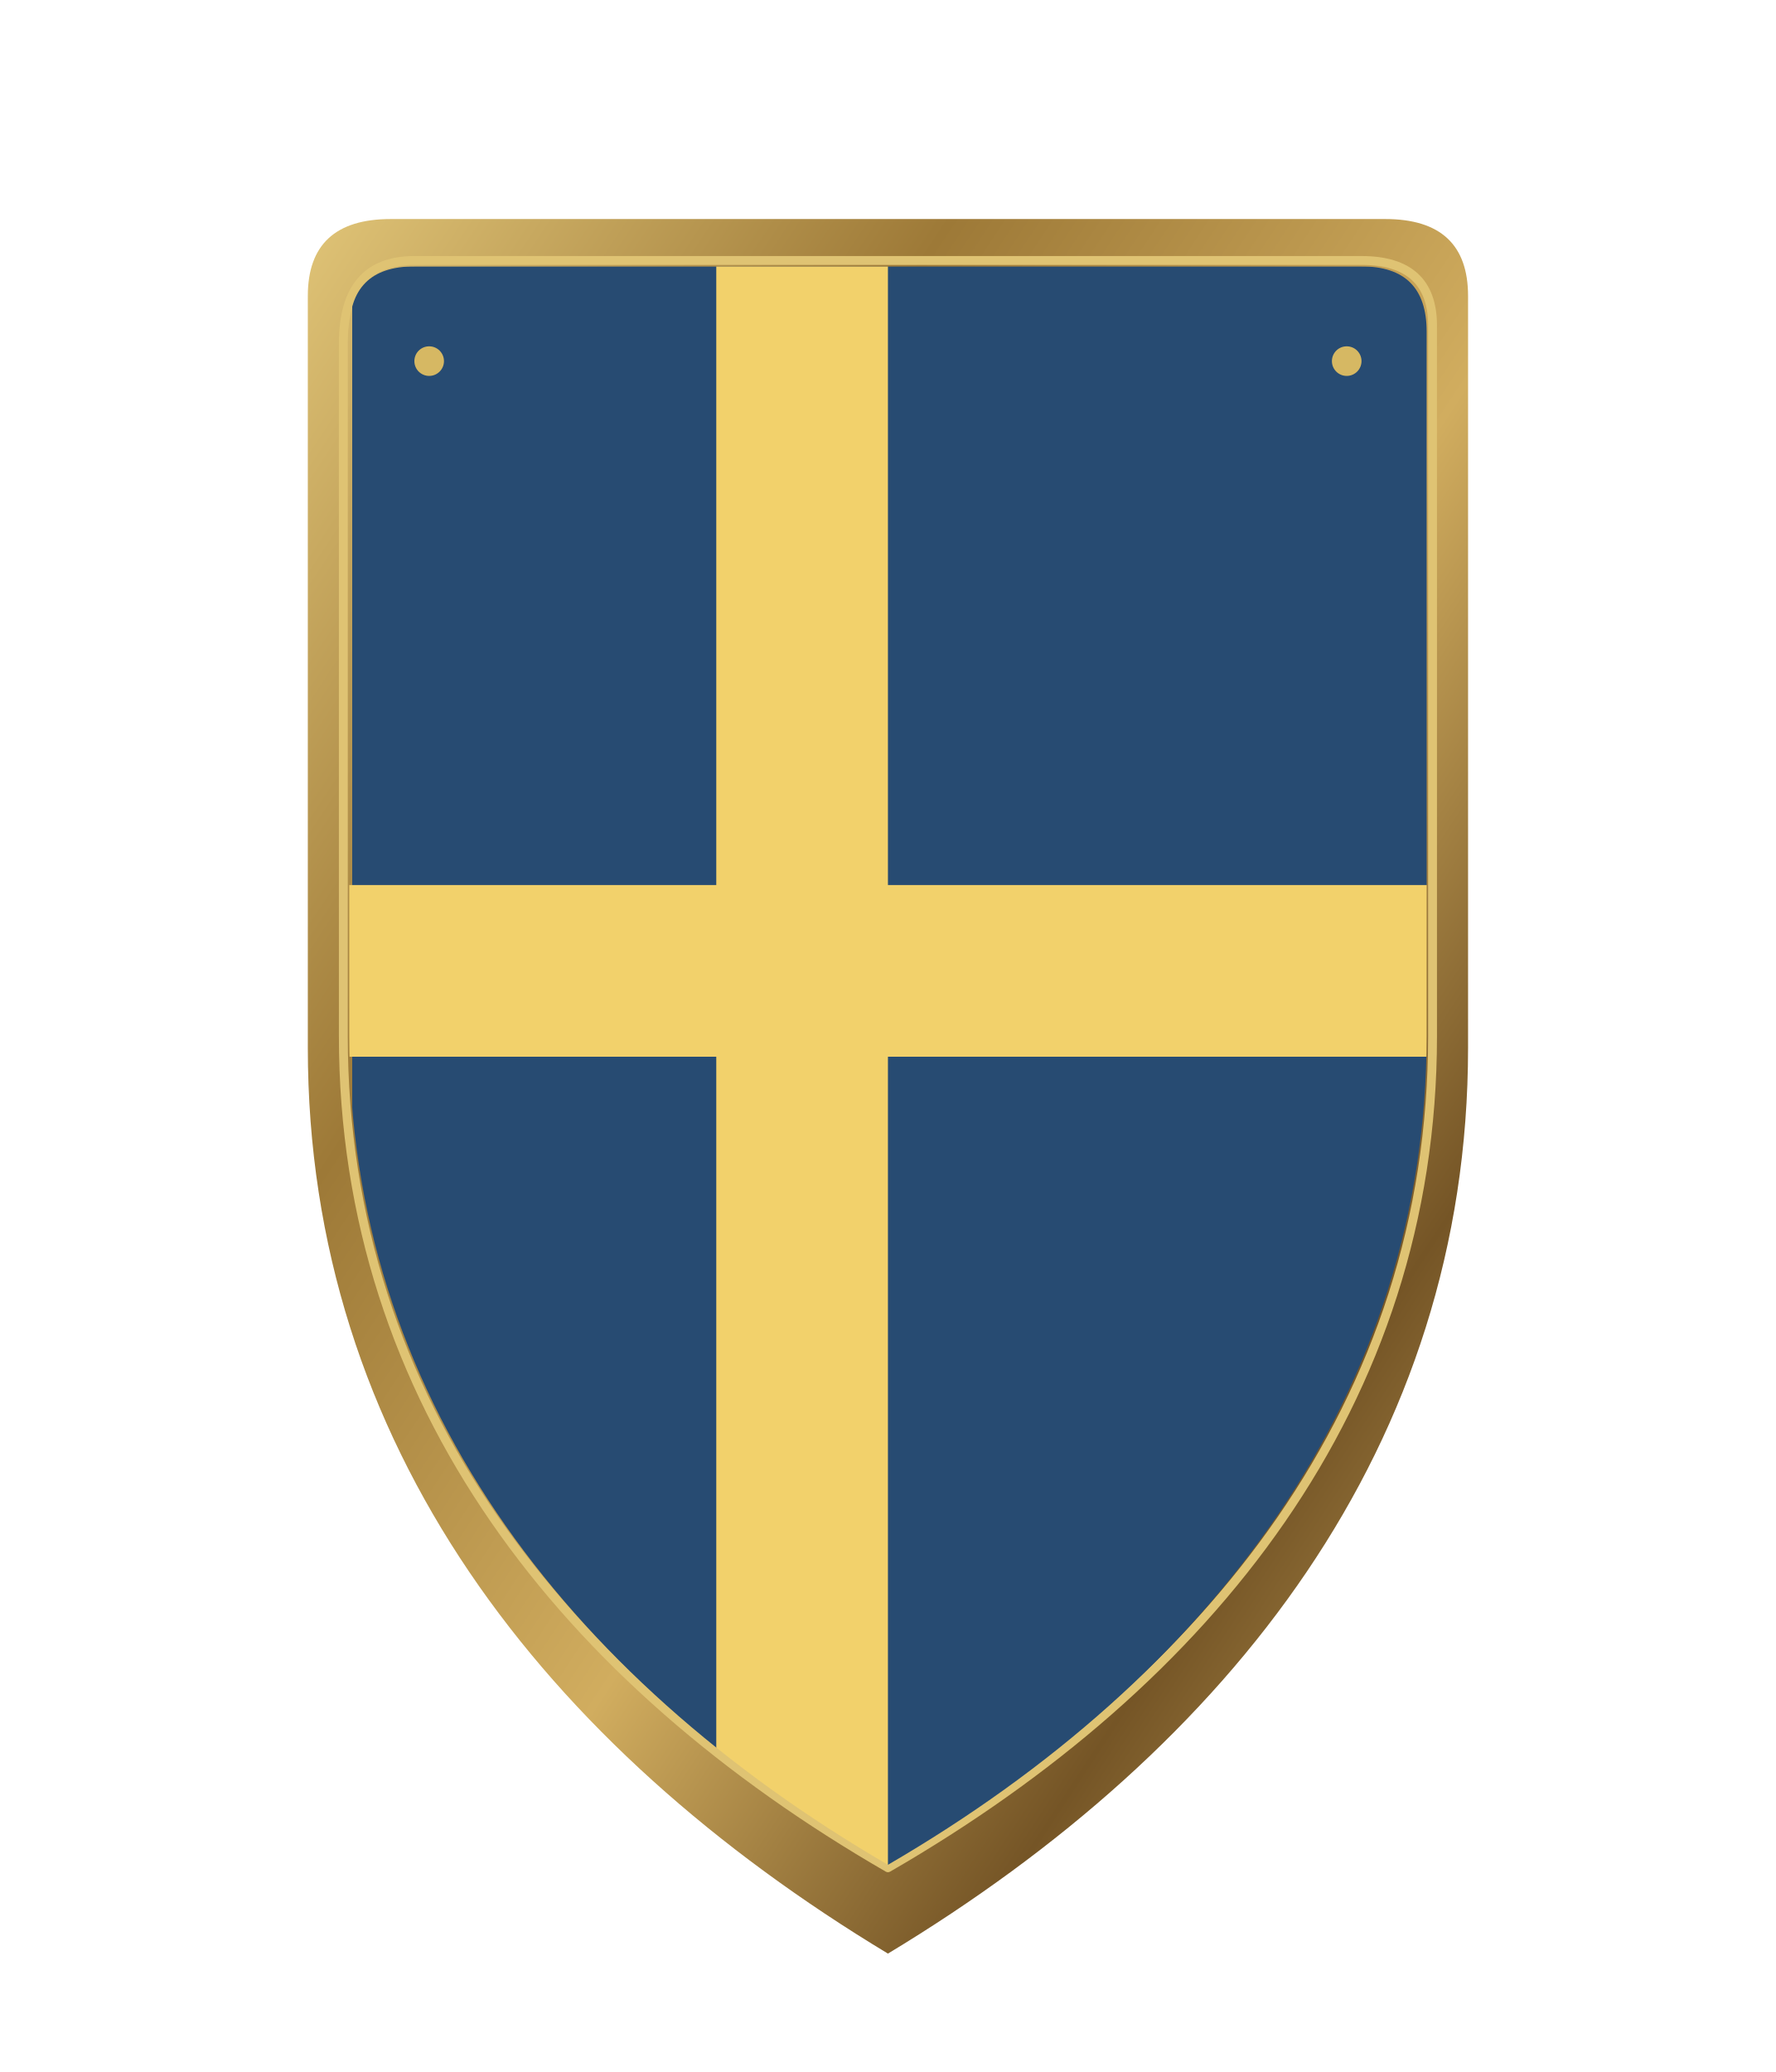
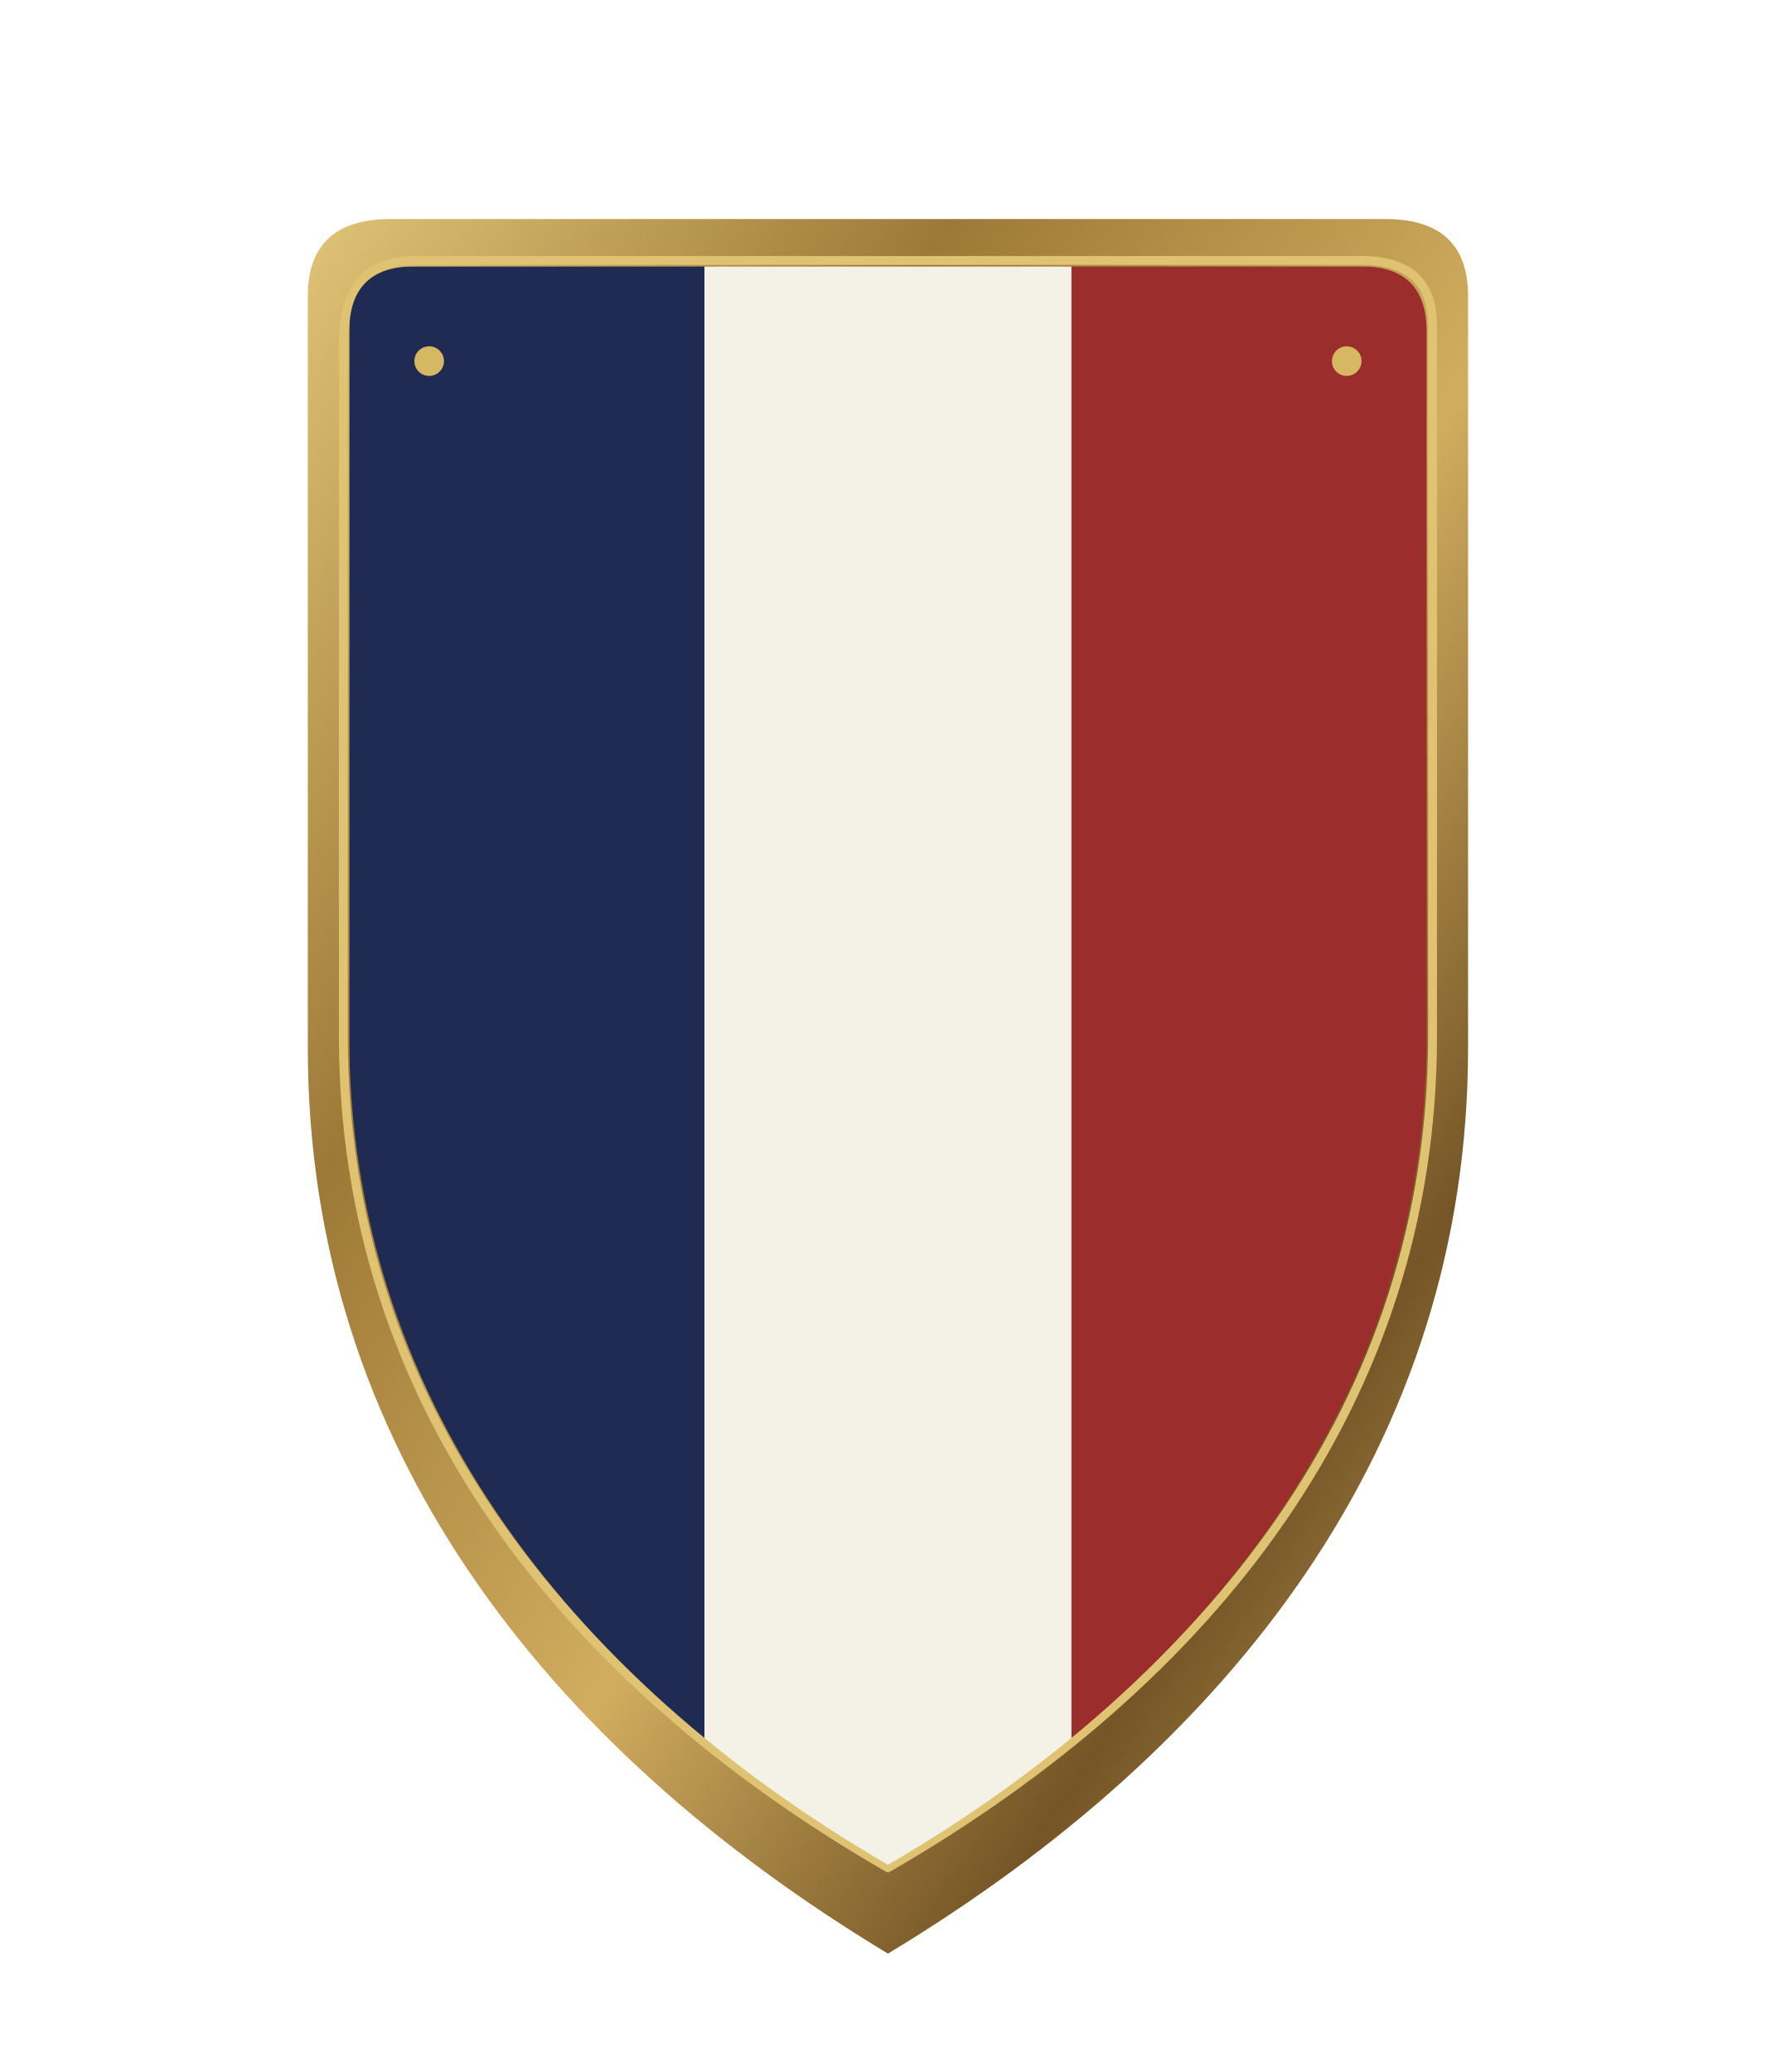
<svg xmlns="http://www.w3.org/2000/svg" viewBox="0 0 600 700" width="600" height="700">
  <defs>
    <linearGradient id="antique-brass" x1="0%" y1="0%" x2="100%" y2="100%">
      <stop offset="0%" stop-color="#e0c477" />
      <stop offset="28%" stop-color="#9d7937" />
      <stop offset="55%" stop-color="#d1ad5f" />
      <stop offset="78%" stop-color="#755526" />
      <stop offset="100%" stop-color="#c9a85d" />
    </linearGradient>
    <linearGradient id="dark-edge" x1="0%" y1="0%" x2="0%" y2="100%">
      <stop offset="0%" stop-color="#40392f" />
      <stop offset="100%" stop-color="#171916" />
    </linearGradient>
    <clipPath id="shield-clip">
      <path d="         M 118 112         Q 118 90 140 90         L 460 90         Q 482 90 482 112         L 482 350         C 482 470 410 566 300 630         C 190 566 118 470 118 350         Z" />
    </clipPath>
  </defs>
  <g id="shield" filter="url(#shield-shadow)">
    <path id="shield-outer" d="             M 104 100             Q 104 74 132 74             L 468 74             Q 496 74 496 100             L 496 354             C 496 488 416 590 300 660             C 184 590 104 488 104 354             Z" fill="url(#antique-brass)" stroke="#3b2b16" stroke-width="0" stroke-linejoin="round" />
    <path id="shield-recess" d="             M 116 116             Q 116 88 140 88             L 460 88             Q 484 88 484 110             L 484 350             C 484 474 409 568 300 631             C 191 568 116 474 116 350             Z" fill="#00000000" stroke="#dfc373" stroke-width="3" stroke-linejoin="round" />
    <g id="flag-art" clip-path="url(#shield-clip)" filter="url(#paper-grain)">
-       <rect x="119" y="90" width="368" height="540" fill="#274b72" />
-       <rect x="242" y="90" width="58" height="540" fill="#f2d16b" />
-       <rect x="100" y="299" width="400" height="58" fill="#f2d16b" />
+       <rect x="118" y="90" width="124" height="540" fill="#1f2b52" />
+       <rect x="360" y="90" width="124" height="540" fill="#9b2d2d" />
+       <rect x="238" y="90" width="124" height="540" fill="#f4f1e7" />
    </g>
    <g fill="#d6b863" stroke="#4b351a" stroke-width="0">
      <circle cx="145" cy="122" r="5" />
      <circle cx="455" cy="122" r="5" />
    </g>
  </g>
</svg>
